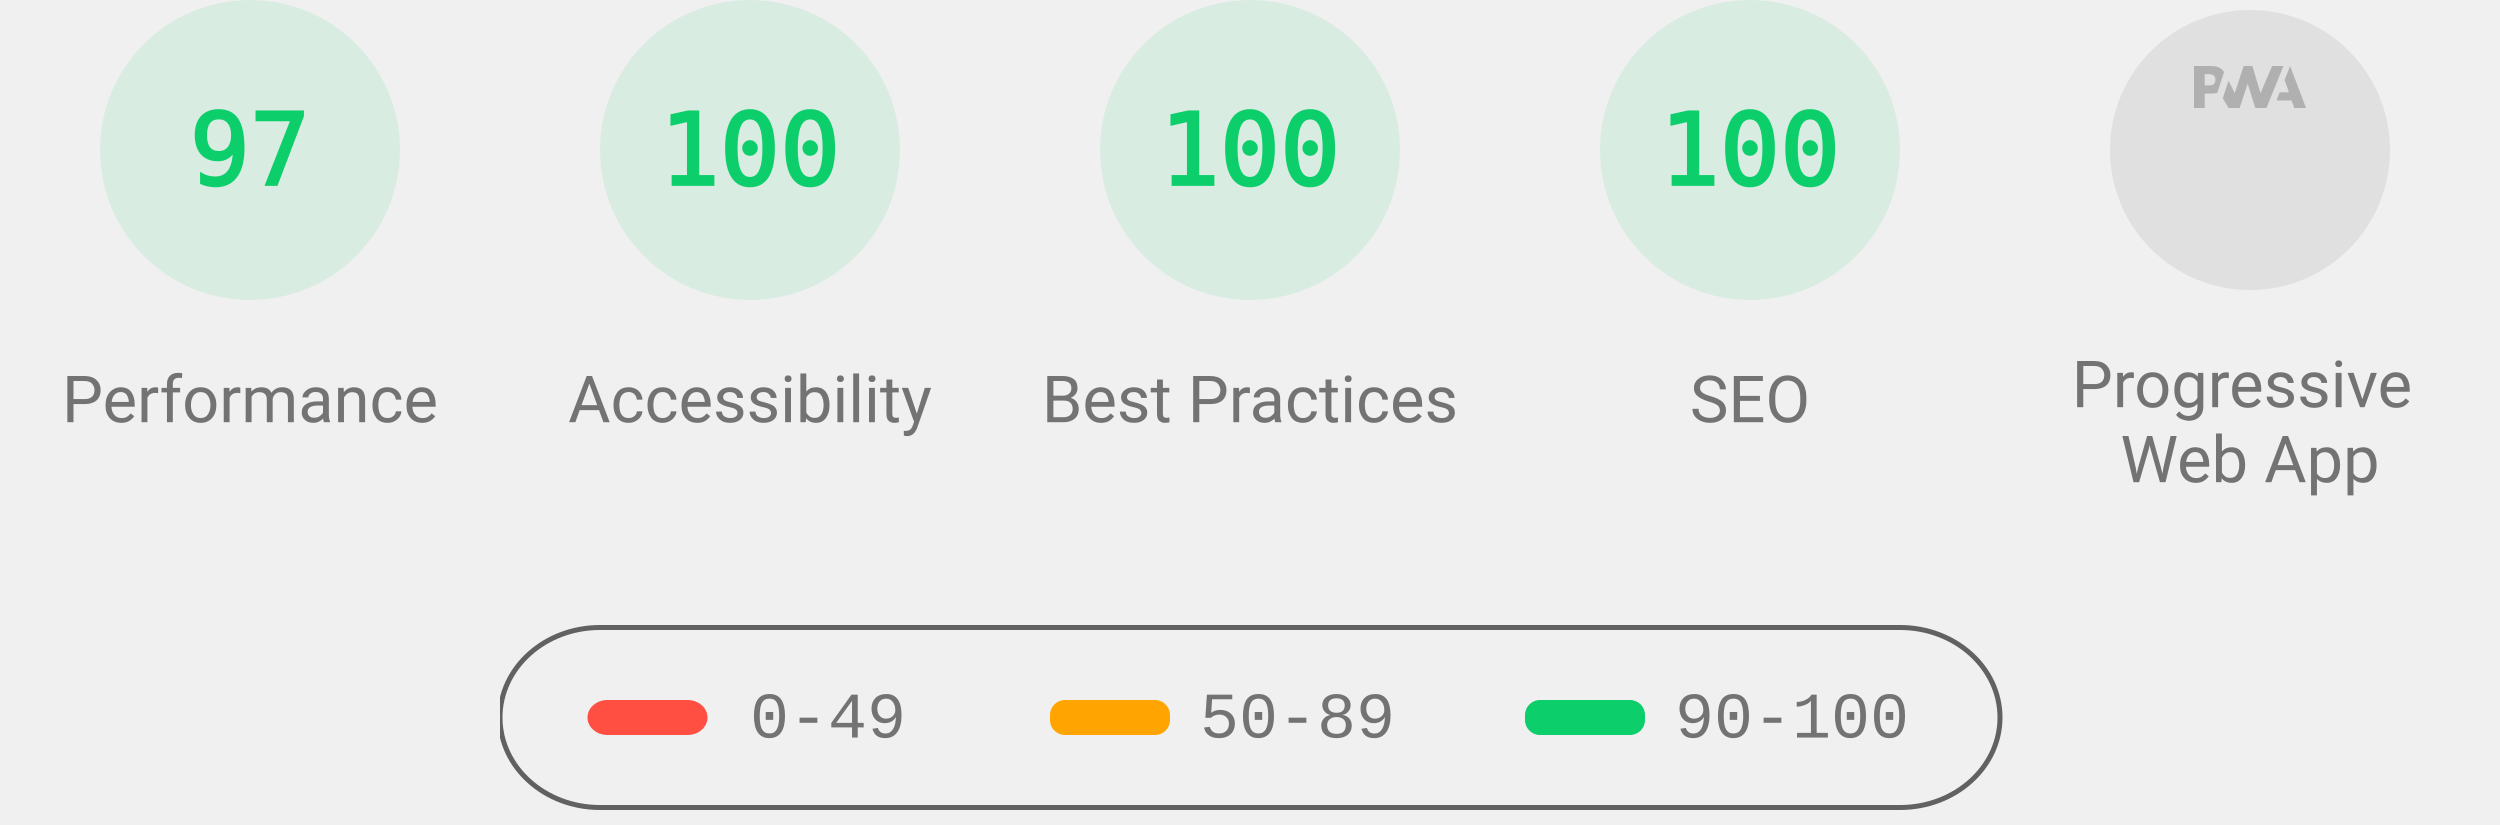
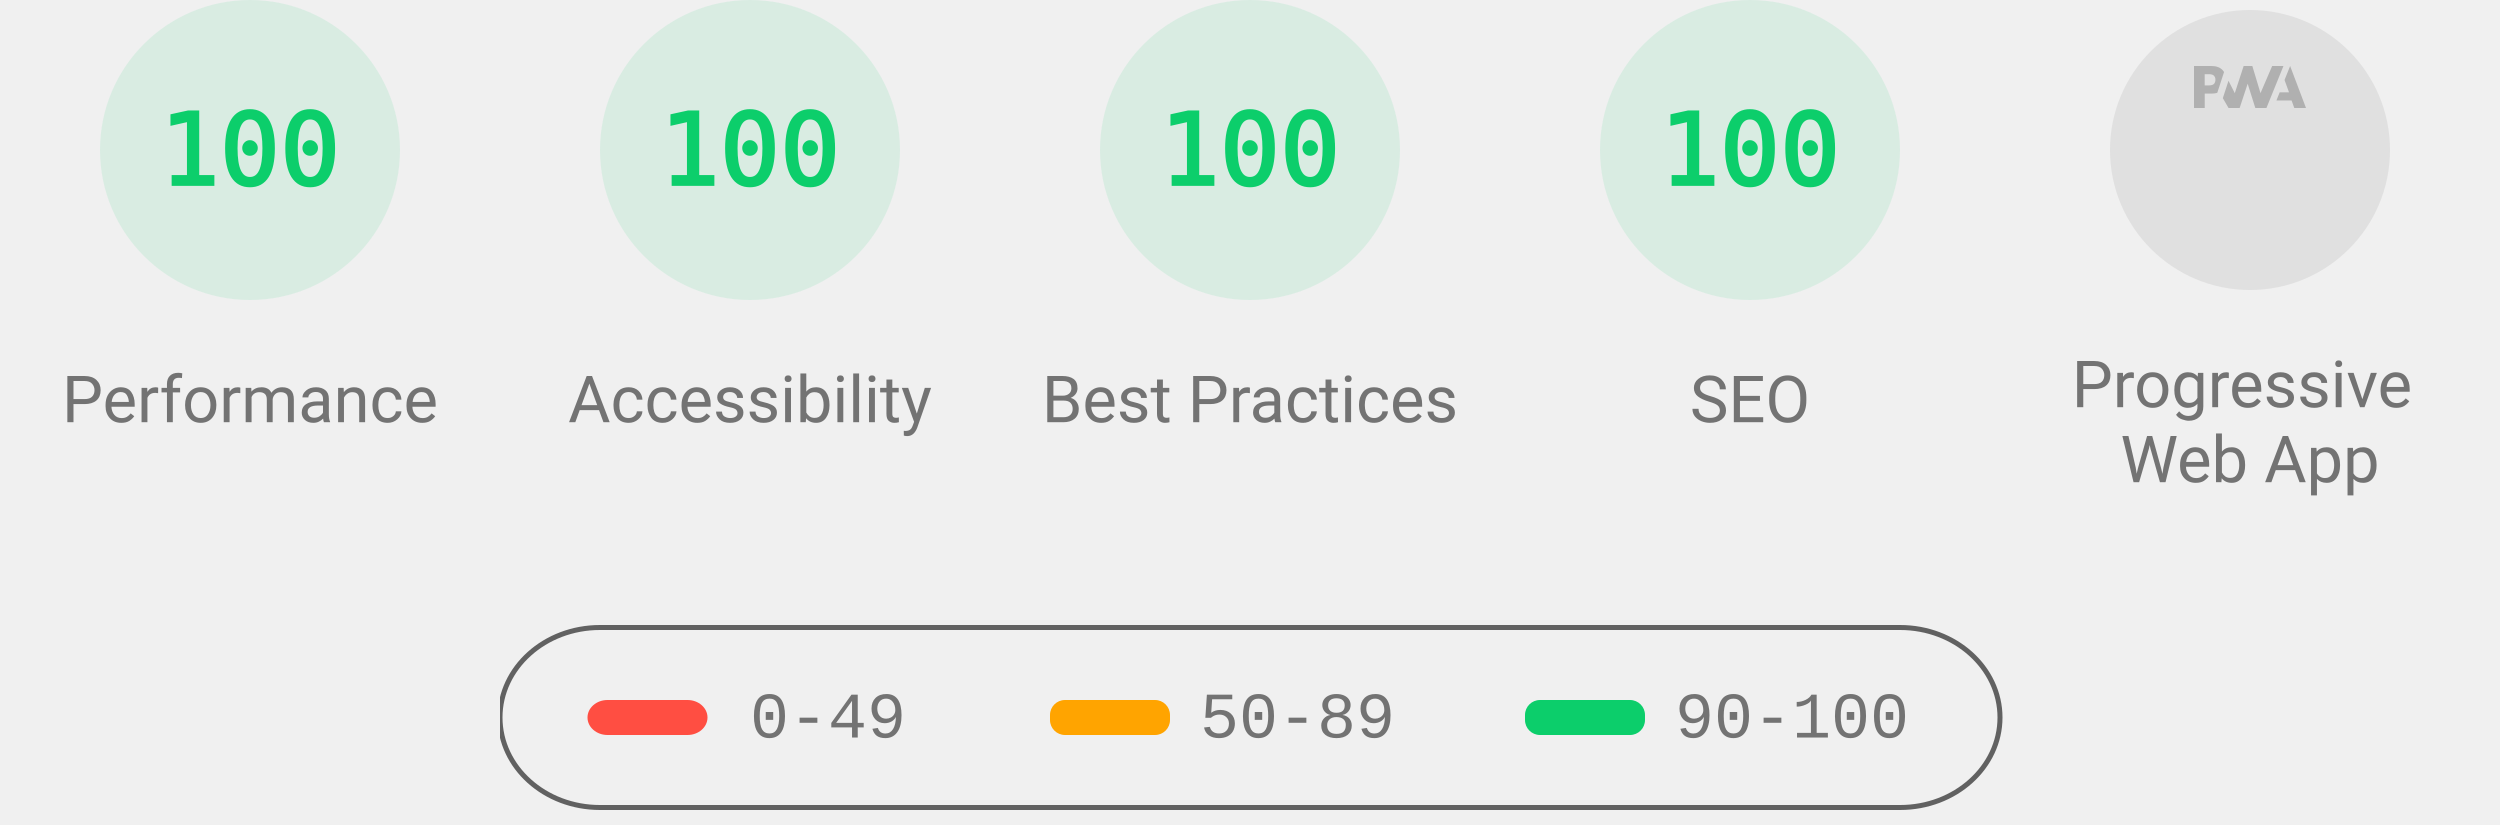
<svg xmlns="http://www.w3.org/2000/svg" class="theme--agnostic" fill="none" width="1000" height="330">
  <style>
			.gauge-base {
				opacity: 0.1
			}

			.gauge-arc {
				fill: none;
				animation-delay: 250ms;
				stroke-linecap: round;
				transform: rotate(-90deg);
				transform-origin: 100px 60px;
				animation: load-gauge 1s ease forwards
			}

			.guage-text {
				font-size: 40px;
				font-family: monospace;
				text-align: center
			}

			.guage-red {
				color: #ff4e42;
				fill: #ff4e42;
				stroke: #ff4e42
			}
			.guage-orange {
				color: #ffa400;
				fill: #ffa400;
				stroke: #ffa400
			}
			.guage-green {
				color: #0cce6b;
				fill: #0cce6b;
				stroke: #0cce6b
			}
			.theme--agnostic .guage-undefined {
				color: #5c5c5c;
				fill: #5c5c5c;
				stroke: #5c5c5c
			}
			.theme--light .guage-undefined {
				color: #1e1e1e;
				fill: #1e1e1e;
				stroke: #1e1e1e
			}
			.theme--dark .guage-undefined {
				color: #f5f5f5;
				fill: #f5f5f5;
				stroke: #f5f5f5
			}

			.guage-title {
				stroke: none;
				font-size: 26px;
				line-height: 26px;
				font-family: Roboto, Halvetica, Arial, sans-serif
			}
			.metric.guage-title {
				font-family: 'Courier New', Courier, monospace
			}
			.theme--agnostic .guage-title {
				color: #737373;
				fill: #737373
			}
			.theme--light .guage-title {
				color: #212121;
				fill: #212121
			}
			.theme--dark .guage-title {
				color: #f5f5f5;
				fill: #f5f5f5
			}

			@keyframes load-gauge {
				from {
					stroke-dasharray: 0 352.858
				}
			}
			.lh-gauge--pwa__disc {
				fill: #e0e0e0
			}
			.lh-gauge--pwa__logo {
				position: relative;
				fill: #b0b0b0
			}
			.lh-gauge--pwa__invisible {
				display: none
			}
			.lh-gauge--pwa__visible {
				display: inline
			}
			.guage-invisible {
				display: none
			}
			.lh-gauge--pwa__logo--primary-color {
				fill: #304ffe
			}
			.theme--agnostic .lh-gauge--pwa__logo--secondary-color {
				fill: #787878
			}
			.theme--light .lh-gauge--pwa__logo--secondary-color {
				fill: #3d3d3d
			}
			.theme--dark .lh-gauge--pwa__logo--secondary-color {
				fill: #d8b6b6
			}
			.theme--light #svg_2 {
				stroke: #00000022
			}
			.theme--agnostic #svg_2 {
				stroke: #616161
			}
			.theme--light #svg_2 {
				stroke: #00000022
			}
			.theme--dark #svg_2 {
				stroke: #f5f5f566
			}
		</style>
  <svg class="guage-div guage-perf guage-green" viewBox="0 0 200 200" width="200" height="200" x="0" y="0">
    <circle class="gauge-base" r="56" cx="100" cy="60" stroke-width="8" />
-     <circle class="gauge-arc guage-arc-1" r="56" cx="100" cy="60" stroke-width="8" style="stroke-dasharray: 341.302, 351.858;" />
-     <text class="guage-text" x="100px" y="60px" alignment-baseline="central" dominant-baseline="central" text-anchor="middle">97</text>
+     <circle class="gauge-arc guage-arc-1" r="56" cx="100" cy="60" stroke-width="8" style="stroke-dasharray: 351.858, 351.858;" />
+     <text class="guage-text" x="100px" y="60px" alignment-baseline="central" dominant-baseline="central" text-anchor="middle">100</text>
    <text class="guage-title" x="100px" y="160px" alignment-baseline="central" dominant-baseline="central" text-anchor="middle">Performance</text>
  </svg>
  <svg class="guage-div guage-acc guage-green" viewBox="0 0 200 200" width="200" height="200" x="200" y="0">
    <circle class="gauge-base" r="56" cx="100" cy="60" stroke-width="8" />
    <circle class="gauge-arc guage-arc-2" r="56" cx="100" cy="60" stroke-width="8" style="stroke-dasharray: 351.858, 351.858;" />
    <text class="guage-text" x="100px" y="60px" alignment-baseline="central" dominant-baseline="central" text-anchor="middle">100</text>
    <text class="guage-title" x="100px" y="160px" alignment-baseline="central" dominant-baseline="central" text-anchor="middle">Accessibility</text>
  </svg>
  <svg class="guage-div guage-best guage-green" viewBox="0 0 200 200" width="200" height="200" x="400" y="0">
    <circle class="gauge-base" r="56" cx="100" cy="60" stroke-width="8" />
    <circle class="gauge-arc guage-arc-3" r="56" cx="100" cy="60" stroke-width="8" style="stroke-dasharray: 351.858, 351.858;" />
    <text class="guage-text" x="100px" y="60px" alignment-baseline="central" dominant-baseline="central" text-anchor="middle">100</text>
    <text class="guage-title" x="100px" y="160px" alignment-baseline="central" dominant-baseline="central" text-anchor="middle">Best Practices</text>
  </svg>
  <svg class="guage-div guage-seo guage-green" viewBox="0 0 200 200" width="200" height="200" x="600" y="0">
    <circle class="gauge-base" r="56" cx="100" cy="60" stroke-width="8" />
    <circle class="gauge-arc guage-arc-4" r="56" cx="100" cy="60" stroke-width="8" style="stroke-dasharray: 351.858, 351.858;" />
    <text class="guage-text" x="100px" y="60px" alignment-baseline="central" dominant-baseline="central" text-anchor="middle">100</text>
    <text class="guage-title" x="100px" y="160px" alignment-baseline="central" dominant-baseline="central" text-anchor="middle">SEO</text>
  </svg>
  <svg class="guage-div guage-pwa " viewBox="0 0 200 200" width="200" height="200" x="800" y="0">
    <svg viewBox="0 0 60 60" width="112" height="112" x="44" y="4">
      <defs>
        <linearGradient id="lh-gauge--pwa__check-circle__gradient-0" x1="50%" y1="0%" x2="50%" y2="100%">
          <stop stop-color="#00C852" offset="0%" />
          <stop stop-color="#009688" offset="100%" />
        </linearGradient>
        <linearGradient id="lh-gauge--pwa__installable__shadow-gradient-0" x1="76.056%" x2="24.111%" y1="82.995%" y2="24.735%">
          <stop stop-color="#A5D6A7" offset="0%" />
          <stop stop-color="#80CBC4" offset="100%" />
        </linearGradient>
        <linearGradient id="lh-gauge--pwa__fast-reliable__shadow-gradient-0" x1="76.056%" y1="82.995%" x2="25.678%" y2="26.493%">
          <stop stop-color="#64B5F6" offset="0%" />
          <stop stop-color="#2979FF" offset="100%" />
        </linearGradient>
        <g id="lh-gauge--pwa__fast-reliable-badge-0">
          <circle fill="#FFFFFF" cx="10" cy="10" r="10" />
          <path fill="#304FFE" d="M10 3.58l5.25 2.34v3.5c0 3.23-2.24 6.26-5.25 7-3.01-.74-5.25-3.77-5.25-7v-3.5L10 3.58zm-.47 10.74l2.76-4.83.03-.07c.04-.08 0-.24-.22-.24h-1.64l.47-3.26h-.47l-2.7 4.77c-.02.01.05-.1-.04.05-.09.16-.1.31.18.31h1.63l-.47 3.27h.47z" />
        </g>
        <g id="lh-gauge--pwa__installable-badge-0">
          <circle fill="#FFFFFF" cx="10" cy="10" r="10" />
          <path fill="#009688" d="M10 4.167A5.835 5.835 0 0 0 4.167 10 5.835 5.835 0 0 0 10 15.833 5.835 5.835 0 0 0 15.833 10 5.835 5.835 0 0 0 10 4.167zm2.917 6.416h-2.334v2.334H9.417v-2.334H7.083V9.417h2.334V7.083h1.166v2.334h2.334v1.166z" />
        </g>
      </defs>
      <g stroke="none" fill-rule="nonzero">
        <circle class="lh-gauge--pwa__disc" cx="30" cy="30" r="30" />
        <g class="lh-gauge--pwa__logo">
          <path d="M35.66 19.39l.7-1.75h2L37.4 15 38.6 12l3.4 9h-2.51l-.58-1.61z" />
          <path d="M33.52 21l3.65-9h-2.42l-2.5 5.82L30.5 12h-1.86l-1.9 5.82-1.35-2.65-1.21 3.72L25.4 21h2.38l1.72-5.2 1.64 5.2z" />
          <path fill-rule="nonzero" d="M20.3 17.91h1.48c.45 0 .85-.05 1.2-.15l.39-1.18 1.07-3.3a2.64 2.64 0 0 0-.28-.37c-.55-.6-1.36-.91-2.42-.91H18v9h2.3V17.9zm1.96-3.84c.22.22.33.5.33.87 0 .36-.1.65-.29.87-.2.23-.59.35-1.15.35h-.86v-2.41h.87c.52 0 .89.1 1.1.32z" />
        </g>
        <rect class="lh-gauge--pwa__component lh-gauge--pwa__na-line lh-gauge--pwa__invisible" fill="#FFFFFF" x="20" y="32" width="20" height="4" rx="2" />
        <g class="lh-gauge--pwa__component lh-gauge--pwa__fast-reliable-badge lh-gauge--pwa__invisible" transform="translate(20, 29)">
          <path fill="url(#lh-gauge--pwa__fast-reliable__shadow-gradient-0)" d="M33.63 19.49A30 30 0 0 1 16.2 30.36L3 17.14 17.14 3l16.49 16.49z" />
          <use href="#lh-gauge--pwa__fast-reliable-badge-0" />
        </g>
        <g class="lh-gauge--pwa__component lh-gauge--pwa__installable-badge lh-gauge--pwa__invisible" transform="translate(20, 29)">
          <path fill="url(#lh-gauge--pwa__installable__shadow-gradient-0)" d="M33.629 19.487c-4.272 5.453-10.391 9.39-17.415 10.869L3 17.142 17.142 3 33.63 19.487z" />
          <use href="#lh-gauge--pwa__installable-badge-0" />
        </g>
        <g class="lh-gauge--pwa__component lh-gauge--pwa__fast-reliable-installable-badges lh-gauge--pwa__invisible">
          <g transform="translate(8, 29)">
            <path fill="url(#lh-gauge--pwa__fast-reliable__shadow-gradient-0)" d="M16.321 30.463L3 17.143 17.142 3l22.365 22.365A29.864 29.864 0 0 1 22 31c-1.942 0-3.84-.184-5.679-.537z" />
            <use href="#lh-gauge--pwa__fast-reliable-badge-0" />
          </g>
          <g transform="translate(32, 29)">
            <path fill="url(#lh-gauge--pwa__installable__shadow-gradient-0)" d="M25.982 11.84a30.107 30.107 0 0 1-13.08 15.203L3 17.143 17.142 3l8.84 8.84z" />
            <use href="#lh-gauge--pwa__installable-badge-0" />
          </g>
        </g>
        <g class="lh-gauge--pwa__component lh-gauge--pwa__check-circle lh-gauge--pwa__invisible" transform="translate(18, 28)">
          <circle fill="#FFFFFF" cx="12" cy="12" r="12" />
          <path fill="url(#lh-gauge--pwa__check-circle__gradient-0)" d="M12 2a10 10 0 1 0 0 20 10 10 0 0 0 0-20zm-2 15l-5-5 1.41-1.41L10 14.17l7.59-7.59L19 8l-9 9z" />
        </g>
      </g>
    </svg>
    <text class="guage-title" y="160px" alignment-baseline="central" dominant-baseline="central" text-anchor="middle">
      <tspan x="100px" dy="-6px">Progressive</tspan>
      <tspan x="100px" dy="30px">Web App</tspan>
    </text>
  </svg>
  <svg width="604" height="76" x="200" y="250">
    <g>
      <rect fill="none" id="canvas_background" height="80" width="604" y="-1" x="-1" />
      <g display="none" overflow="visible" y="0" x="0" height="100%" width="100%" id="canvasGrid">
        <rect fill="url(#gridpattern)" stroke-width="0" y="0" x="0" height="100%" width="100%" />
      </g>
    </g>
    <g>
      <rect fill-opacity="0" stroke-width="2" rx="40" id="svg_2" height="72" width="600" y="1" x="0" fill="#000000" />
      <rect stroke="#000" rx="8" id="svg_3" height="14" width="48" y="30" x="35" stroke-opacity="null" stroke-width="0" fill="#ff4e42" />
      <rect stroke="#000" rx="6" id="svg_4" height="14" width="48" y="30" x="220" stroke-opacity="null" stroke-width="0" fill="#ffa400" />
      <rect stroke="#000" rx="6" id="svg_5" height="14" width="48" y="30" x="410" stroke-opacity="null" stroke-width="0" fill="#0cce6b" />
      <text class="metric guage-title" xml:space="preserve" text-anchor="start" font-size="26" id="svg_6" y="45" x="100" stroke-opacity="null" stroke-width="0" stroke="#000">0-49</text>
      <text class="metric guage-title" xml:space="preserve" text-anchor="start" font-size="26" id="svg_7" y="45" x="280" stroke-opacity="null" stroke-width="0" stroke="#000">50-89</text>
      <text class="metric guage-title" xml:space="preserve" text-anchor="start" font-size="26" id="svg_8" y="45" x="470" stroke-opacity="null" stroke-width="0" stroke="#000">90-100</text>
    </g>
  </svg>
</svg>
